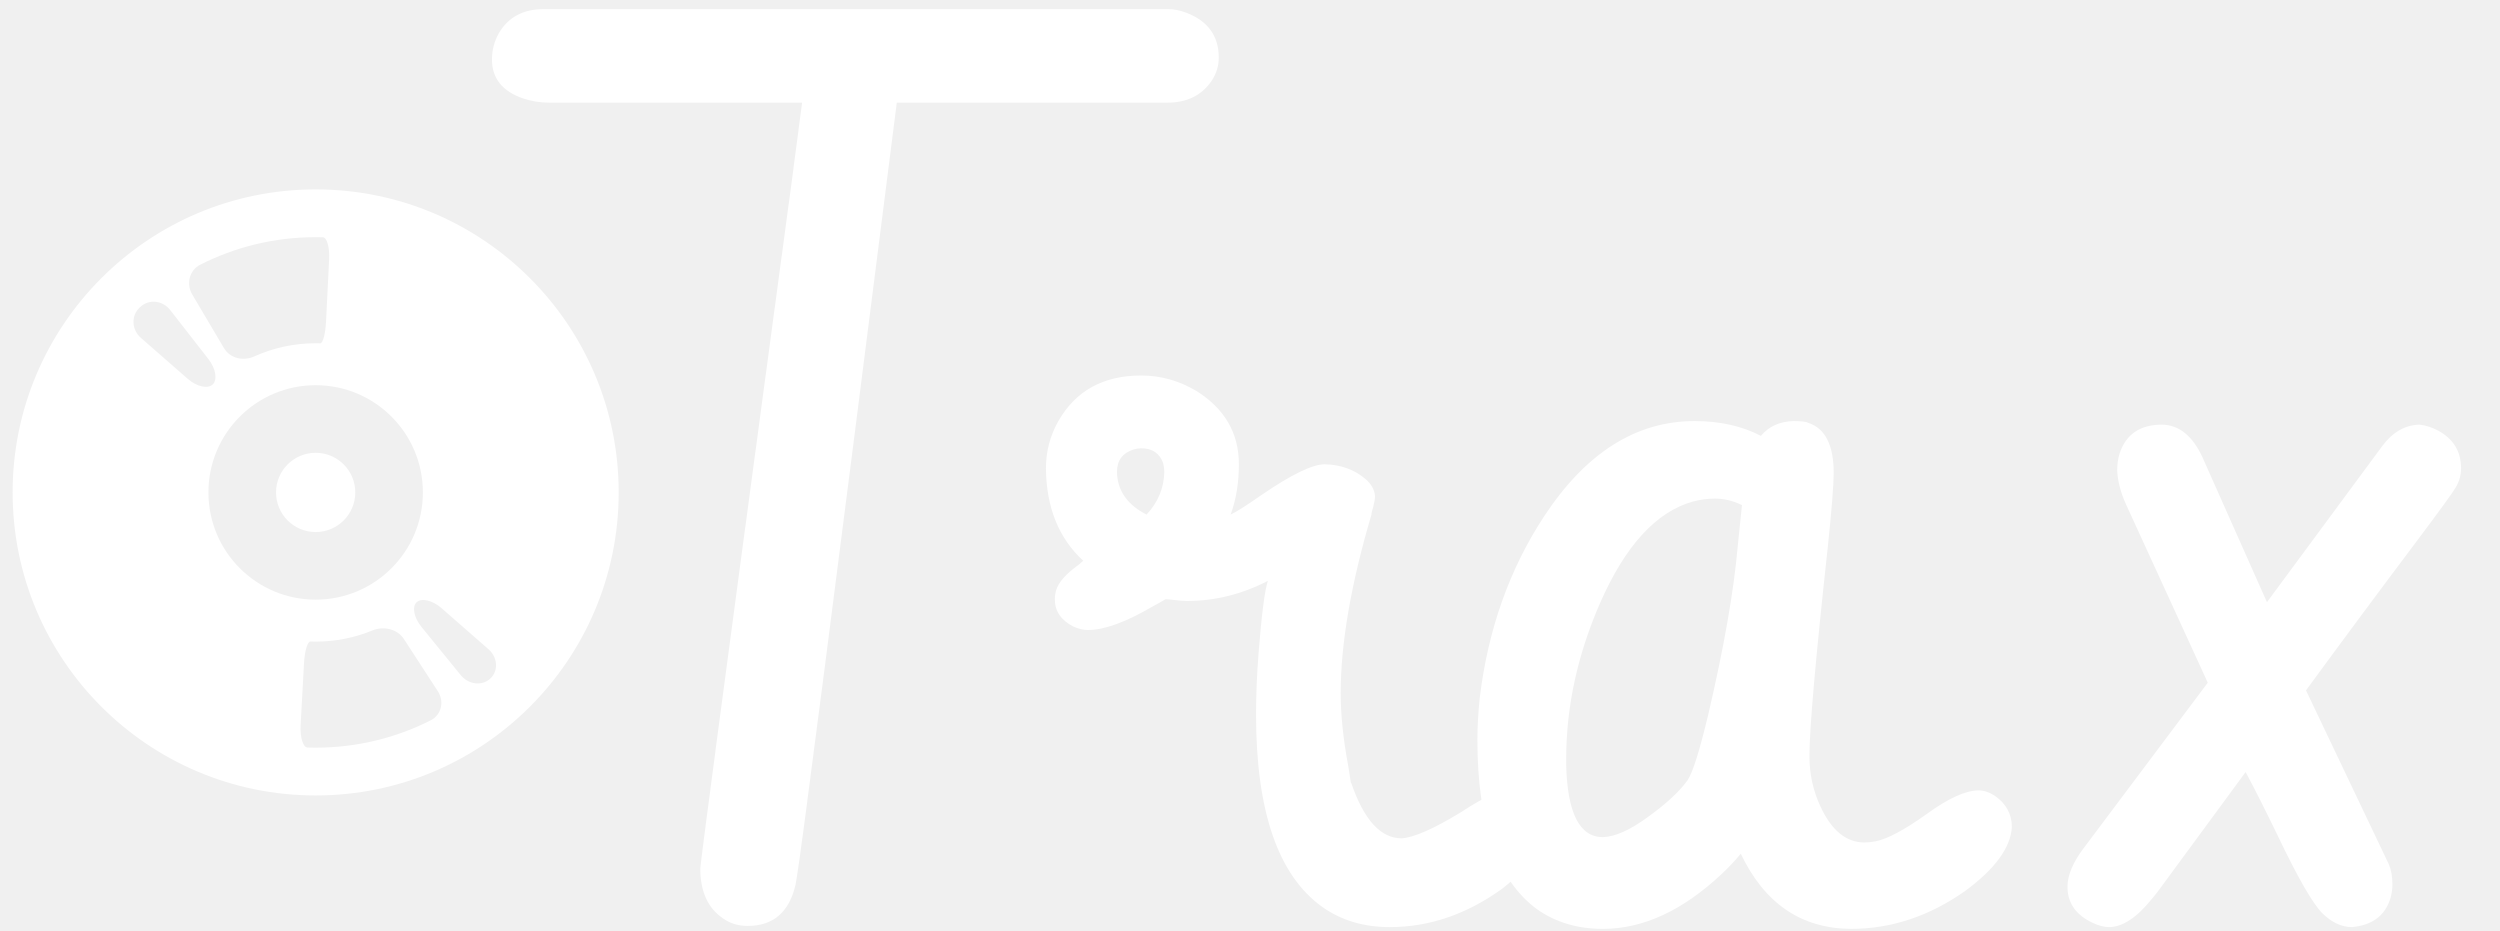
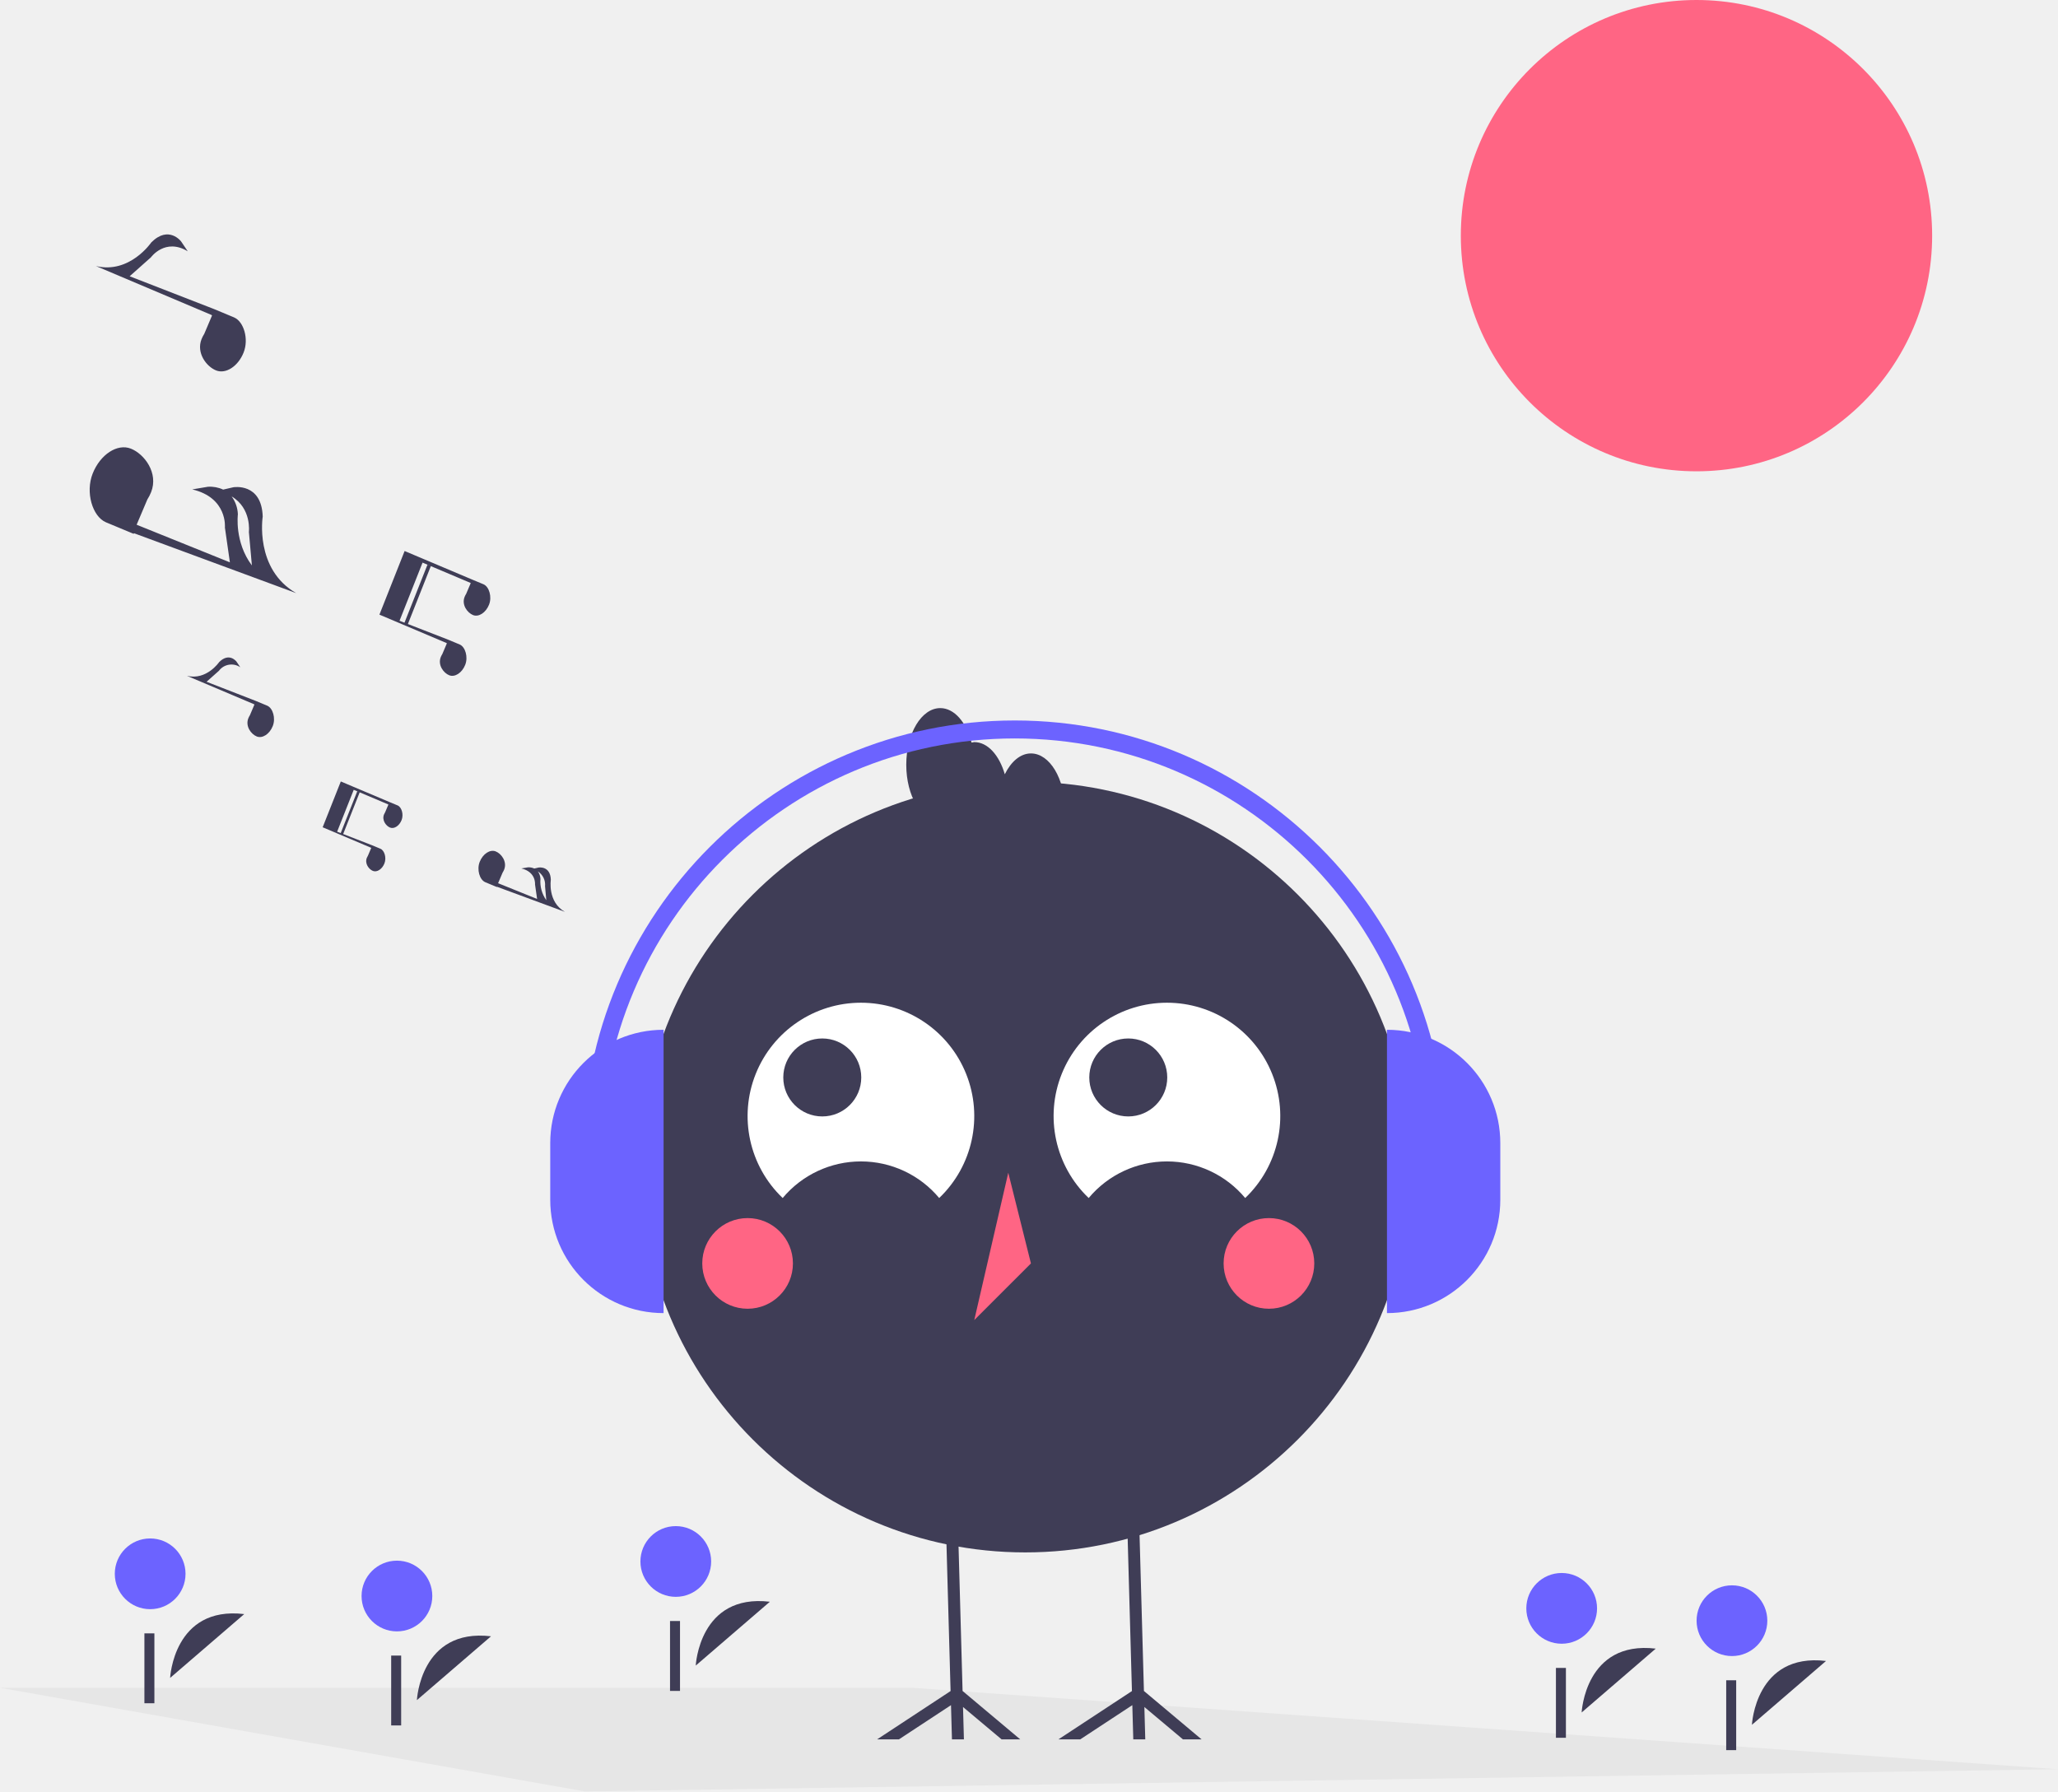
- <svg xmlns="http://www.w3.org/2000/svg" viewBox="0 0 594 221" fill="none">
-   <rect fill="black" />
-   <path d="M289.578 13.703C289.578 15.672 289.016 17.5 287.891 19.188C285.547 22.656 282.031 24.391 277.344 24.391H213.078C198.078 142.703 190.156 204.062 189.312 208.469C189.219 209.031 189.125 209.594 189.031 210.156C187.531 216.719 183.734 220 177.641 220C175.391 220 173.422 219.391 171.734 218.172C168.172 215.734 166.391 211.797 166.391 206.359C166.391 205.234 172.062 162.484 183.406 78.109C187.25 49.703 189.641 31.797 190.578 24.391H130.531C128.375 24.391 126.312 24.062 124.344 23.406C119.375 21.719 116.891 18.625 116.891 14.125C116.891 11.875 117.453 9.766 118.578 7.797C120.828 4.047 124.344 2.172 129.125 2.172H277.625C278.938 2.172 280.344 2.453 281.844 3.016C287 4.984 289.578 8.547 289.578 13.703Z" fill="white" />
-   <path d="M320.938 185.828C320.938 185.922 320.984 186.016 321.078 186.109C324.078 194.828 328.062 199.188 333.031 199.188C335.938 199 340.625 196.938 347.094 193C352.906 189.156 357.266 187.234 360.172 187.234C361.578 187.234 362.984 187.703 364.391 188.641C366.828 190.516 368.047 192.672 368.047 195.109C367.672 200.266 363.969 205.609 356.938 211.141C348.5 217.234 339.594 220.281 330.219 220.281C324.031 220.281 318.688 218.688 314.188 215.5C303.688 208 298.438 192.766 298.438 169.797C298.438 165.297 298.625 160.562 299 155.594C299.75 146.031 300.5 140.172 301.25 138.016C295.062 141.203 288.641 142.797 281.984 142.797C281.234 142.797 280.109 142.703 278.609 142.516C277.859 142.422 277.297 142.375 276.922 142.375C276.641 142.562 275.562 143.172 273.688 144.203C267.406 147.859 262.344 149.688 258.5 149.688C257.375 149.688 256.203 149.406 254.984 148.844C252.078 147.344 250.625 145.188 250.625 142.375C250.625 141.906 250.672 141.438 250.766 140.969C251.047 139.094 252.5 137.125 255.125 135.062C256.156 134.312 256.906 133.703 257.375 133.234C251.562 127.891 248.609 120.578 248.516 111.297C248.516 107.266 249.5 103.516 251.469 100.047C255.594 92.828 262.156 89.219 271.156 89.219C275.75 89.219 280.109 90.438 284.234 92.875C290.984 97.094 294.359 102.906 294.359 110.312C294.359 114.719 293.703 118.703 292.391 122.266C293.797 121.609 296.234 120.062 299.703 117.625C306.828 112.75 311.844 110.312 314.75 110.312C318.594 110.406 321.828 111.578 324.453 113.828C325.859 115.047 326.609 116.406 326.703 117.906C326.703 118.469 326.562 119.312 326.281 120.438C326 121.281 325.859 121.891 325.859 122.266C320.984 138.766 318.547 152.922 318.547 164.734C318.547 169.891 319.156 175.703 320.375 182.172C320.656 183.859 320.844 185.078 320.938 185.828ZM276.641 112.141C276.641 111.484 276.547 110.781 276.359 110.031C275.516 107.688 273.781 106.516 271.156 106.516C270.594 106.516 269.984 106.609 269.328 106.797C266.703 107.641 265.391 109.422 265.391 112.141C265.484 116.547 267.828 119.922 272.422 122.266C275.141 119.359 276.547 115.984 276.641 112.141Z" fill="white" />
-   <path d="M351.031 175.844C351.031 172.656 351.219 169.281 351.594 165.719C353.562 149.594 358.625 135.297 366.781 122.828C376.719 107.641 388.672 100.047 402.641 100.047C408.641 100.047 413.891 101.219 418.391 103.562C420.266 101.312 422.844 100.141 426.125 100.047C428 100.047 429.172 100.188 429.641 100.469C433.672 101.781 435.688 105.766 435.688 112.422C435.688 115.141 435.219 121 434.281 130C431.375 156.625 429.922 173.172 429.922 179.641C429.922 183.953 430.812 187.984 432.594 191.734C435.219 197.359 438.688 200.172 443 200.172C443.844 200.172 444.734 200.078 445.672 199.891C448.484 199.328 452.516 197.172 457.766 193.422C462.922 189.672 467.047 187.797 470.141 187.797C471.359 187.797 472.625 188.219 473.938 189.062C476.656 190.938 478.016 193.422 478.016 196.516C477.734 201.391 474.031 206.453 466.906 211.703C458.375 217.703 449.328 220.703 439.766 220.703C427.953 220.609 419.234 214.656 413.609 202.844C412.297 204.438 410.797 206.031 409.109 207.625C399.828 216.344 390.406 220.703 380.844 220.703C374.844 220.703 369.641 219.156 365.234 216.062C355.766 209.125 351.031 195.719 351.031 175.844ZM412.906 129.578C412.906 129.578 413.234 126.391 413.891 120.016C411.828 118.984 409.672 118.469 407.422 118.469C405.734 118.469 404 118.703 402.219 119.172C393.5 121.609 386.141 129.672 380.141 143.359C374.797 155.641 372.125 167.969 372.125 180.344C372.125 180.812 372.125 181.281 372.125 181.75C372.406 193.188 375.312 198.906 380.844 198.906C383.75 198.812 387.312 197.219 391.531 194.125C395.844 191.031 398.984 188.125 400.953 185.406C402.172 183.625 403.812 178.422 405.875 169.797C409.625 153.766 411.969 140.359 412.906 129.578Z" fill="white" />
-   <path d="M513.734 100.891C517.766 100.984 520.953 103.562 523.297 108.625L538.625 143.078L566.047 105.953C568.484 102.672 571.438 100.984 574.906 100.891C576.406 101.078 577.859 101.547 579.266 102.297C582.922 104.266 584.75 107.266 584.75 111.297C584.75 112.891 584.328 114.391 583.484 115.797C582.922 116.828 579.969 120.906 574.625 128.031C565.25 140.5 556.344 152.5 547.906 164.031L567.594 205.375C568.156 206.688 568.438 208.281 568.438 210.156C568.438 211.188 568.297 212.219 568.016 213.25C566.797 217.469 563.75 219.812 558.875 220.281C556.344 220.281 553.953 219.156 551.703 216.906C549.359 214.469 545.844 208.328 541.156 198.484C538.062 192.109 535.531 187.094 533.562 183.438L512.891 211.562C512.328 212.312 511.766 213.016 511.203 213.672C507.641 218.078 504.266 220.281 501.078 220.281C499.953 220.281 498.688 219.953 497.281 219.297C493.25 217.422 491.234 214.562 491.234 210.719C491.234 208 492.5 204.953 495.031 201.578L524.562 162.203L505.156 119.875C503.844 116.969 503.141 114.25 503.047 111.719C503.047 110.312 503.234 109 503.609 107.781C505.109 103.188 508.484 100.891 513.734 100.891Z" fill="white" />
-   <path d="M75 126.415C80.2 126.415 84.415 122.2 84.415 117C84.415 111.8 80.2 107.585 75 107.585C69.8 107.585 65.585 111.8 65.585 117C65.585 122.2 69.8 126.415 75 126.415Z" fill="white" />
-   <path d="M75 45C35.236 45 3 77.236 3 117C3 156.764 35.236 189 75 189C114.764 189 147 156.764 147 117C147 77.236 114.764 45 75 45ZM47.547 62.907C55.789 58.717 65.119 56.354 75 56.354C75.58 56.354 76.156 56.362 76.731 56.378C77.686 56.404 78.341 58.777 78.198 61.647L77.465 76.421C77.321 79.291 76.712 81.589 76.103 81.571C75.737 81.561 75.37 81.556 75 81.556C69.803 81.556 64.866 82.675 60.419 84.684C57.798 85.868 54.662 85.162 53.2 82.688L45.663 69.944C44.201 67.469 44.984 64.211 47.547 62.907ZM44.602 90.008L33.469 80.27C31.303 78.378 31.08 75.081 33.159 73.098C33.208 73.051 33.255 73.007 33.307 72.96C35.394 70.982 38.666 71.385 40.43 73.652L49.523 85.321C51.29 87.588 51.701 90.237 50.54 91.343C49.377 92.454 46.767 91.9 44.602 90.008ZM49.523 117C49.523 102.929 60.929 91.523 75 91.523C89.071 91.523 100.477 102.929 100.477 117C100.477 131.071 89.071 142.477 75 142.477C60.929 142.477 49.523 131.071 49.523 117ZM102.333 171.153C94.12 175.306 84.832 177.646 75 177.646C74.355 177.646 73.712 177.635 73.072 177.617C72.007 177.583 71.271 175.2 71.427 172.329L72.234 157.558C72.392 154.688 73.072 152.403 73.759 152.426C74.17 152.439 74.584 152.447 75 152.447C79.773 152.447 84.322 151.505 88.478 149.798C91.137 148.705 94.398 149.423 95.965 151.833L104.035 164.246C105.601 166.653 104.899 169.854 102.333 171.153ZM116.513 161.212C114.52 163.086 111.295 162.646 109.479 160.418L100.136 148.949C98.32 146.722 97.857 144.14 99.004 143.081C100.155 142.022 102.76 142.615 104.922 144.51L116.06 154.253C118.226 156.145 118.509 159.338 116.513 161.212Z" fill="white" />
+ <svg xmlns="http://www.w3.org/2000/svg" data-name="Layer 1" width="887.772" height="772.831">
+   <path fill="#e6e6e6" d="m887.772 763.25-635.509 9.581L0 728.121h393.817l493.955 35.129z" />
+   <circle cx="731.822" cy="101.66" r="101.66" fill="#ff6584" />
+   <path d="M179.84 733.435s1.487-31.159 31.972-27.537" fill="#3f3d56" />
+   <circle cx="171.227" cy="688.526" r="15.257" fill="#6c63ff" />
+   <path fill="#3f3d56" d="M168.744 714.218h4.307v30.147h-4.307zM682.287 738.757s1.487-31.158 31.97-27.537" />
+   <circle cx="673.673" cy="693.849" r="15.257" fill="#6c63ff" />
+   <path fill="#3f3d56" d="M671.191 719.541h4.307v30.147h-4.307zM755.738 744.08s1.487-31.159 31.97-27.537" />
+   <circle cx="747.124" cy="699.171" r="15.257" fill="#6c63ff" />
+   <path fill="#3f3d56" d="M744.642 724.863h4.307v30.147h-4.307zM300.13 718.532s1.486-31.159 31.97-27.537" />
+   <circle cx="291.516" cy="673.623" r="15.257" fill="#6c63ff" />
+   <path fill="#3f3d56" d="M289.033 699.315h4.307v30.147h-4.307zM73.39 723.854s1.487-31.158 31.971-27.537" />
+   <circle cx="64.776" cy="678.946" r="15.257" fill="#6c63ff" />
+   <path fill="#3f3d56" d="M62.294 704.638h4.307v30.147h-4.307z" />
+   <circle cx="442.277" cy="503.482" r="166.228" fill="#3f3d56" />
+   <path d="M337.626 516.826a43.988 43.988 0 0 1 67.519 0 48.89 48.89 0 1 0-67.52 0ZM469.63 516.826a43.988 43.988 0 0 1 67.52 0 48.89 48.89 0 1 0-67.52 0Z" fill="#fff" />
+   <circle cx="354.707" cy="464.814" r="16.818" fill="#3f3d56" />
+   <circle cx="486.707" cy="464.814" r="16.818" fill="#3f3d56" />
+   <circle cx="322.495" cy="545.039" r="19.556" fill="#ff6584" />
+   <circle cx="547.392" cy="545.039" r="19.556" fill="#ff6584" />
+   <path fill="#ff6584" d="m434.943 505.926-14.667 63.558 24.445-24.445-9.778-39.113z" />
+   <path fill="#3f3d56" d="m510.307 750.38-16.652-13.976.388 13.976h-5.172l-.413-14.778-22.483 14.778h-9.412l31.727-20.854-1.229-43.789-.918-33.071 5.159-.142.931 33.213 1.228 43.75 24.887 20.893h-8.041zM432.076 750.38l-16.652-13.976.388 13.976h-5.158l-.414-14.778-22.483 14.778h-9.412l31.714-20.854-1.228-43.789-.918-33.071 5.171-.142.931 33.213 1.215 43.75 24.888 20.893h-8.042zM444.721 325.031c-4.56 0-8.584 3.543-11.275 8.985-2.37-8.183-7.352-13.874-13.17-13.874a8.847 8.847 0 0 0-1.174.197c-2.236-8.737-7.434-14.864-13.493-14.864-8.1 0-14.667 10.944-14.667 24.445s6.566 24.445 14.667 24.445a8.847 8.847 0 0 0 1.174-.197c2.236 8.737 7.434 14.865 13.493 14.865 4.561 0 8.585-3.543 11.275-8.985 2.371 8.183 7.353 13.874 13.17 13.874 8.1 0 14.668-10.945 14.668-24.446s-6.567-24.445-14.668-24.445Z" />
+   <path d="M286.25 566.475a48.89 48.89 0 0 1-48.89-48.89v-24.446a48.89 48.89 0 0 1 48.89-48.89v122.226ZM598.303 444.248a48.89 48.89 0 0 1 48.891 48.891v24.445a48.89 48.89 0 0 1-48.89 48.891V444.248Z" fill="#6c63ff" />
+   <path d="M623.923 496.98h-7.757c0-98.377-80.036-178.413-178.414-178.413-98.378 0-178.414 80.036-178.414 178.413h-7.757c0-102.655 83.516-186.17 186.17-186.17 102.656 0 186.172 83.516 186.172 186.17Z" fill="#6c63ff" />
+   <path fill="#3f3d56" d="M131.69 367.997zM171.547 347.473l.002-.003-3.645-1.517-15.376-6.5-5.512-2.33-.423 1.067-7.404 18.694 20.837 8.82.11.099-1.405 3.31a5.862 5.862 0 0 0-.49.956c-.983 2.484.875 4.954 2.63 5.65s3.978-.754 4.962-3.238c.97-2.45.022-5.562-1.69-6.314l.002-.003-3.644-1.517-12.467-4.847 7.123-17.985-1.056-.418-7.126 17.992-1.541-.6 7.154-18.061.188.08 14.654 6.202.11.099-1.405 3.31a5.851 5.851 0 0 0-.49.956c-.983 2.484.875 4.954 2.63 5.65s3.978-.754 4.962-3.238c.97-2.45.022-5.562-1.69-6.314ZM243.667 393.367c-7.564-4.324-6.05-13.815-6.05-13.815-.19-6.165-5.284-5.292-5.284-5.292l-1.854.423a5.63 5.63 0 0 0-2.757-.51l-2.82.475c6.422 1.508 5.894 6.88 5.894 6.88l.9 6.281-16.826-6.788 1.932-4.555a8.129 8.129 0 0 0 .68-1.327c1.366-3.45-1.214-6.88-3.653-7.846-2.44-.966-5.524 1.047-6.89 4.496-1.348 3.403-.03 7.725 2.346 8.77l-.002.003 5.062 2.108.037-.12Zm-8.544-11.036.54 6.012a13.867 13.867 0 0 1-2.526-9.206 5.823 5.823 0 0 0-1.127-3.226 6.83 6.83 0 0 1 3.113 6.42ZM115.319 304.456l.002-.004-5.062-2.108-21.154-8.223 5.34-4.75a6.744 6.744 0 0 1 9.216-1.51l-1.657-2.463s-3.115-4.124-7.475.24c0 0-5.395 7.952-13.869 5.925l28.94 12.249.152.138-1.95 4.598a8.124 8.124 0 0 0-.68 1.327c-1.366 3.45 1.214 6.88 3.653 7.846s5.524-1.047 6.89-4.496c1.348-3.402.03-7.725-2.346-8.77ZM192.766 277.541l-1.95 4.599a8.132 8.132 0 0 0-.68 1.327c-1.367 3.45 1.213 6.88 3.652 7.846s5.525-1.047 6.89-4.496c1.348-3.403.031-7.725-2.346-8.77l.002-.003-5.061-2.108-17.315-6.731 9.893-24.98-1.466-.58-9.897 24.988-2.141-.832 9.935-25.087.262.111 20.353 8.614.152.138-1.95 4.598a8.137 8.137 0 0 0-.68 1.327c-1.367 3.45 1.213 6.881 3.653 7.847s5.524-1.047 6.89-4.496c1.347-3.403.03-7.725-2.346-8.77l.002-.004-5.062-2.107-20.685-8.745-.672-.284-7.655-3.236-10.87 27.448 28.94 12.249Zm-18.81-38.35ZM101.054 136.972l.003-.007-8.713-3.629-36.416-14.156 9.19-8.177s6.115-8.483 15.867-2.6l-2.852-4.239s-5.362-7.098-12.868.412c0 0-9.287 13.691-23.874 10.201l49.819 21.086.261.237-3.357 7.916a14.005 14.005 0 0 0-1.171 2.284c-2.352 5.938 2.09 11.845 6.289 13.508s9.509-1.803 11.86-7.74c2.32-5.858.053-13.298-4.038-15.096ZM127.794 255.885c-18.085-10.34-14.466-33.03-14.466-33.03-.455-14.74-12.634-12.654-12.634-12.654l-4.433 1.012a13.458 13.458 0 0 0-6.59-1.22l-6.743 1.135c15.353 3.608 14.092 16.451 14.092 16.451l2.15 15.017-40.228-16.229 4.619-10.89a19.45 19.45 0 0 0 1.627-3.174c3.266-8.247-2.903-16.45-8.735-18.76s-13.208 2.504-16.474 10.75c-3.222 8.135-.073 18.47 5.61 20.967l-.005.01 12.102 5.04.09-.286Zm-20.43-26.386 1.295 14.424c-7.596-10.083-6.043-22.062-6.043-22.062a13.925 13.925 0 0 0-2.694-7.711c8.725 5.221 7.443 15.35 7.443 15.35Z" />
</svg>
